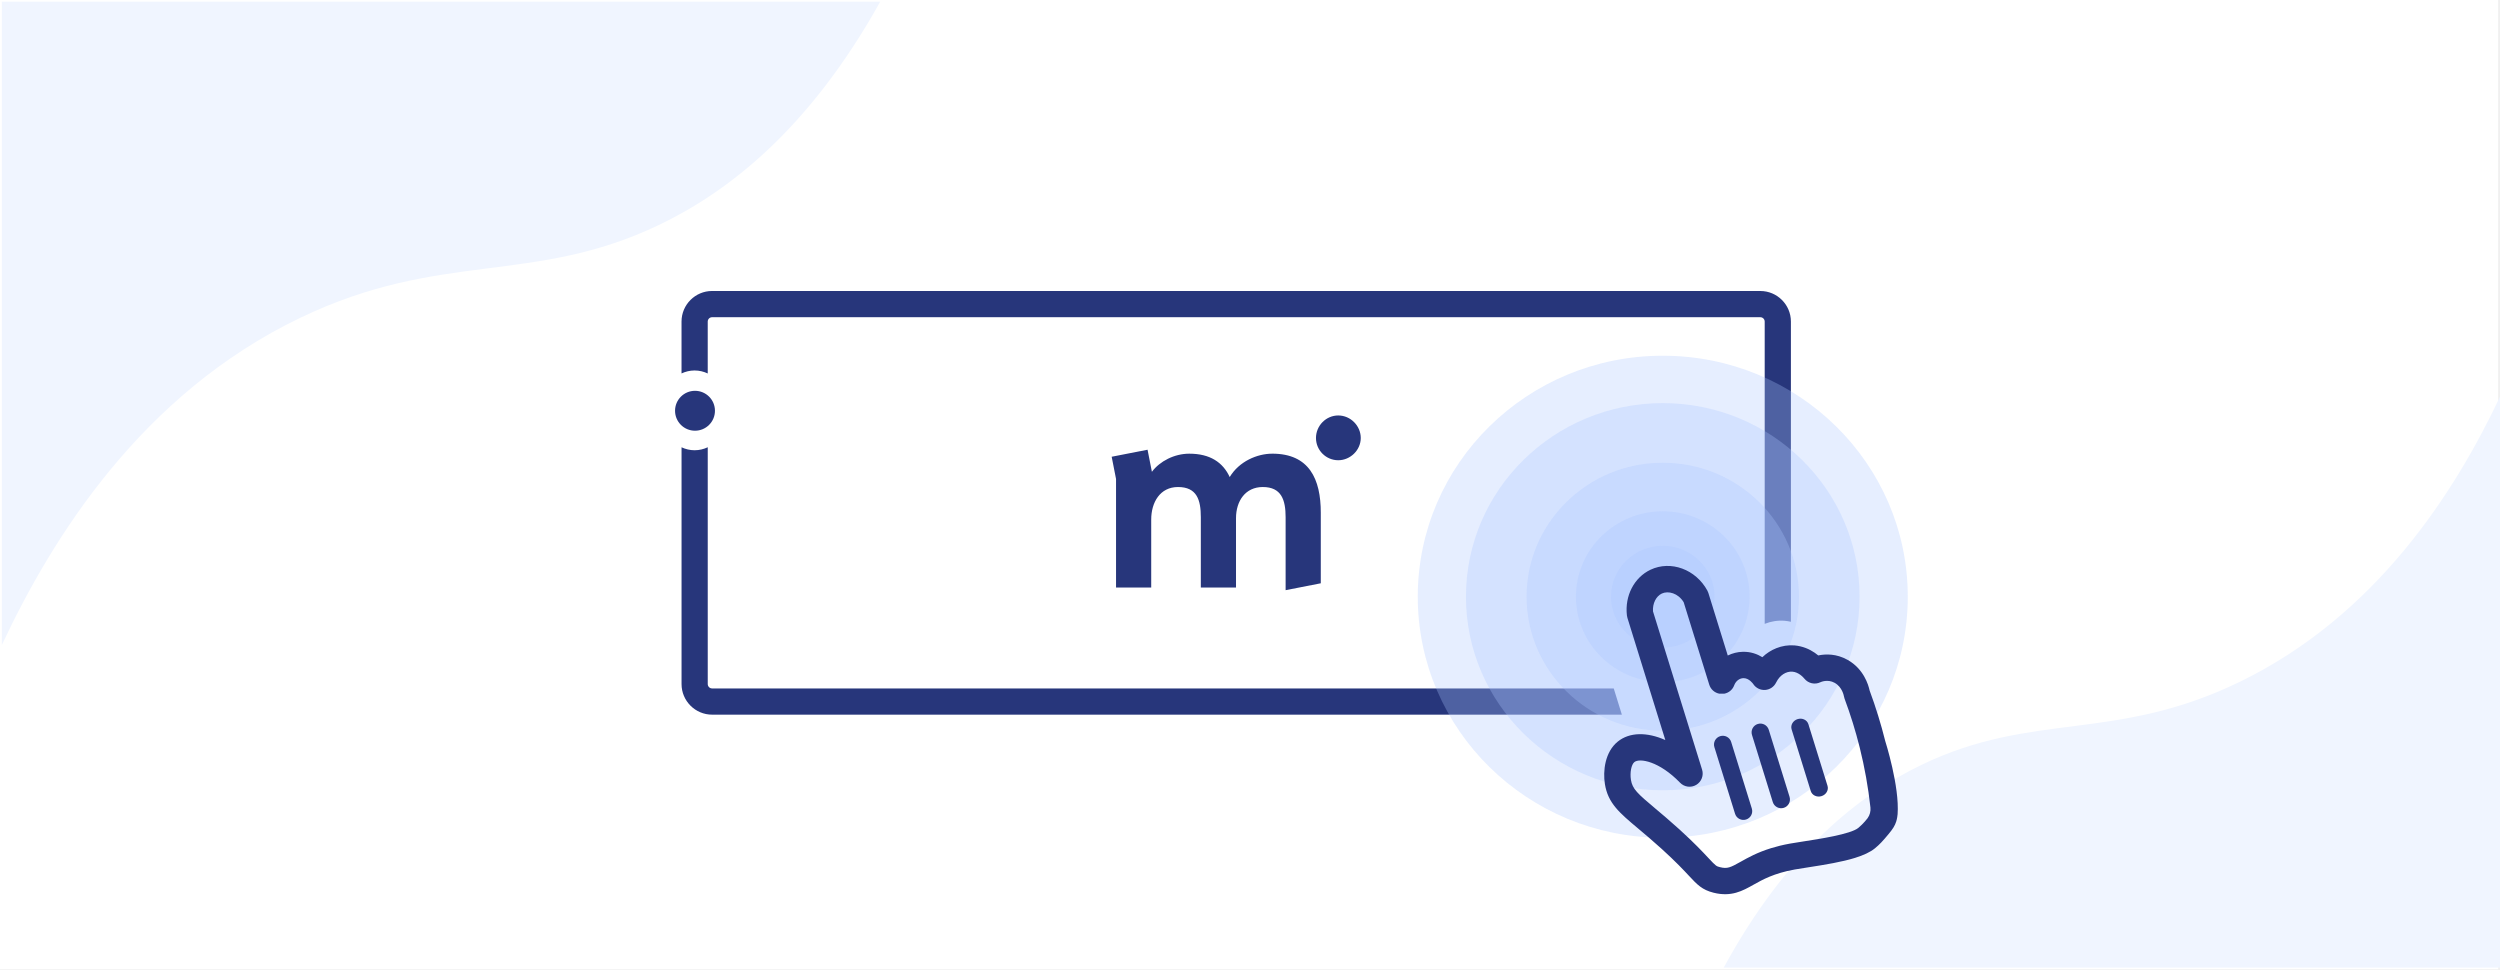
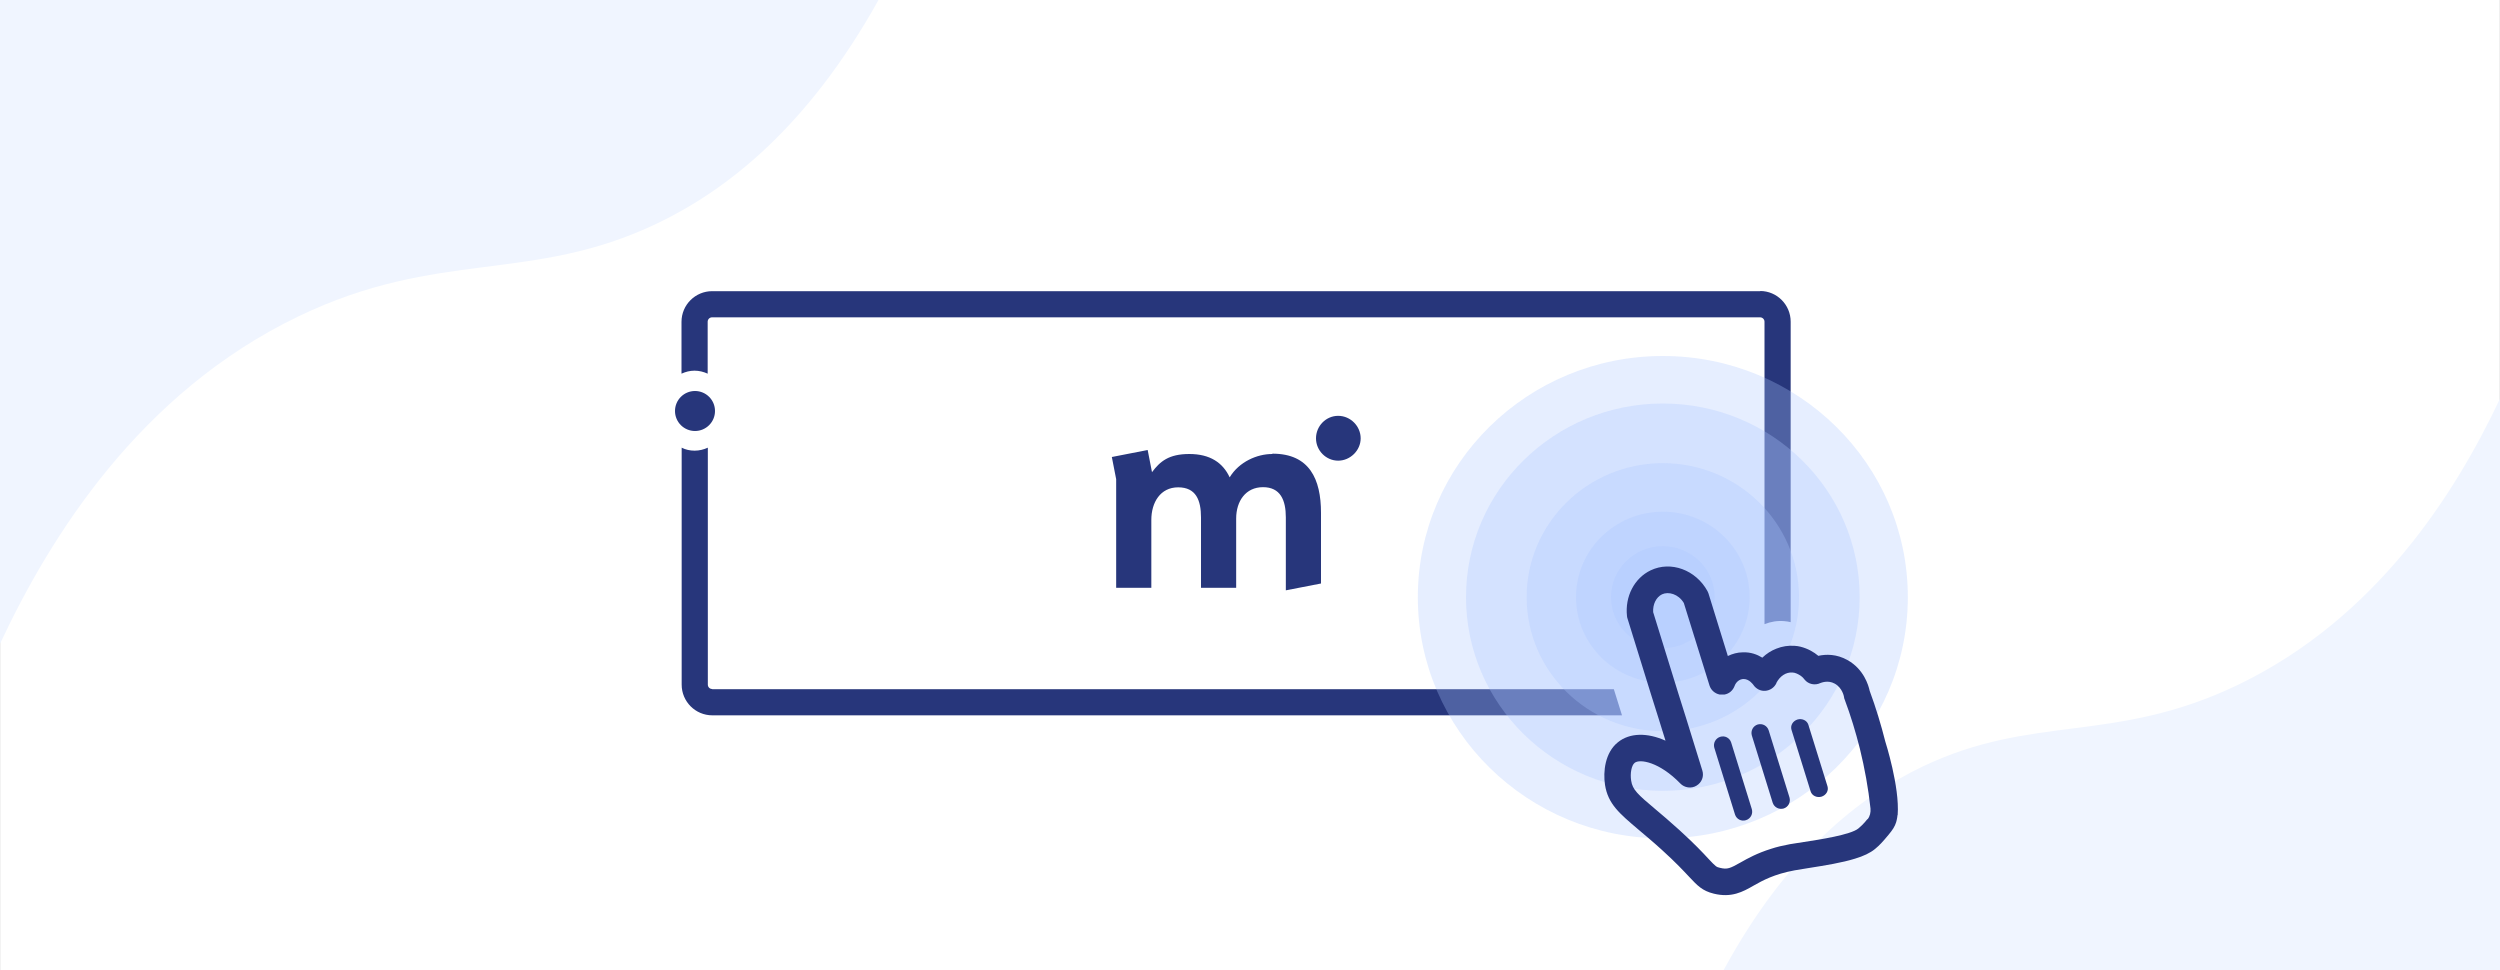
- <svg xmlns="http://www.w3.org/2000/svg" id="Ebene_1" data-name="Ebene 1" viewBox="0 0 1501.11 582">
+ <svg xmlns="http://www.w3.org/2000/svg" id="Ebene_1" data-name="Ebene 1" version="1.1" viewBox="0 0 1500 582">
  <defs>
    <style>
      .cls-1 {
        clip-path: url(#clippath);
      }

      .cls-2 {
        fill: none;
      }

      .cls-2, .cls-3, .cls-4, .cls-5, .cls-6 {
        stroke-width: 0px;
      }

      .cls-3 {
        fill: #f0f5ff;
      }

      .cls-4 {
        fill: #abc6ff;
        isolation: isolate;
        opacity: .3;
      }

      .cls-5 {
        fill: #27367b;
      }

      .cls-6 {
        fill: #fff;
      }
    </style>
    <clipPath id="clippath">
-       <rect class="cls-2" x="667.49" y="249.46" width="149.6" height="104.9" />
+       <rect class="cls-2" x="667" y="249.5" width="149.5" height="104.9" />
    </clipPath>
  </defs>
-   <rect class="cls-6" width="1500" height="582" />
-   <path class="cls-3" d="M1501.11,581V238.2c-27.05,57.22-74.25,131.64-156.88,171.5-74.63,36-123.2,17.31-190.12,49.38-37.28,17.87-81.02,51.88-119.11,121.92h466.11Z" />
-   <path class="cls-3" d="M1.11,1v386.28c30.44-64.97,84.11-150.73,179.02-196.38,84.56-40.67,139.6-19.55,215.42-55.78,41.6-19.88,90.29-57.43,132.98-134.12H1.11Z" />
+   <rect class="cls-6" x=".5" width="1498.9" height="582" />
+   <path class="cls-3" d="M1500,582V239.2c-27,57.2-74.2,131.6-156.8,171.5-74.6,36-123.1,17.3-190,49.4-37.2,17.9-81,51.9-119,121.9h465.8Z" />
+   <path class="cls-3" d="M0,0v386.3c30.4-65,84.1-150.7,178.9-196.4,84.5-40.7,139.5-19.6,215.3-55.8,41.6-19.9,90.2-57.4,132.9-134.1H0Z" />
  <g>
    <g>
      <g class="cls-1">
        <g>
-           <path class="cls-5" d="M763.91,272.41c-8.99,0-19.85,4.57-25.54,14.03-4.09-8.83-11.82-14.03-24.27-14.03-8.89,0-17.64,4.45-22.45,10.88l-2.61-13.26-21.54,4.22,2.62,13.34v65.19h21.12v-40.81c0-10.4,5.36-19.54,16.08-19.54,11.34,0,13.71,7.72,13.71,18.13v42.23h21.12v-41.61c0-10.41,5.67-18.75,16.08-18.75,11.19,0,13.71,7.72,13.71,18.13v43.81l21.12-4.14v-42.36c.02-20.18-6.92-35.47-29.14-35.47h-.01Z" />
-           <path class="cls-5" d="M803.53,249.46c-7.28,0-13.36,6.09-13.36,13.53s6.09,13.36,13.36,13.36,13.53-6.09,13.53-13.36-6.09-13.53-13.53-13.53h0Z" />
+           <path class="cls-5" d="M763.3,272.4c-9,0-19.8,4.6-25.5,14-4.1-8.8-11.8-14-24.2-14s-17.6,4.5-22.4,10.9l-2.6-13.3-21.5,4.2,2.6,13.3v65.2h21.1v-40.8c0-10.4,5.4-19.5,16.1-19.5s13.7,7.7,13.7,18.1v42.2h21.1v-41.6c0-10.4,5.7-18.8,16.1-18.8s13.7,7.7,13.7,18.1v43.8l21.1-4.1v-42.4c0-20.2-6.9-35.5-29.1-35.5h0l-.2.2Z" />
+           <path class="cls-5" d="M802.9,249.5c-7.3,0-13.3,6.1-13.3,13.5s6.1,13.4,13.3,13.4,13.5-6.1,13.5-13.4-6.1-13.5-13.5-13.5h0Z" />
        </g>
      </g>
      <g>
-         <path class="cls-5" d="M427.58,413.37c-1.45,0-2.62-1.18-2.62-2.62v-142.2c-2.39,1.14-5.06,1.8-7.88,1.8s-5.47-.65-7.85-1.78v142.18c0,10.12,8.24,18.36,18.36,18.36h546.25l-4.88-15.74H427.58Z" />
-         <path class="cls-5" d="M1057,174.72H427.58c-10.12,0-18.36,8.24-18.36,18.36v31.15c2.38-1.13,5.04-1.78,7.85-1.78s5.49.66,7.88,1.8v-31.16c0-1.45,1.18-2.62,2.62-2.62h629.41c1.45,0,2.62,1.18,2.62,2.62v181.5c3.78-1.51,7.86-2.18,12.04-1.84,1.3.11,2.51.33,3.7.6v-180.26c0-10.12-8.24-18.36-18.36-18.36h.02Z" />
+         <path class="cls-5" d="M427.3,413.4c-1.5,0-2.6-1.2-2.6-2.6v-142.2c-2.4,1.1-5.1,1.8-7.9,1.8s-5.5-.6-7.8-1.8v142.2c0,10.1,8.2,18.4,18.4,18.4h545.8l-4.9-15.7H427.3Z" />
+         <path class="cls-5" d="M1056.2,174.7H427.3c-10.1,0-18.4,8.2-18.4,18.4v31.1c2.4-1.1,5-1.8,7.8-1.8s5.5.7,7.9,1.8v-31.2c0-1.4,1.2-2.6,2.6-2.6h628.9c1.4,0,2.6,1.2,2.6,2.6v181.5c3.8-1.5,7.8-2.2,12-1.8,1.3.1,2.5.3,3.7.6v-180.3c0-10.1-8.2-18.4-18.3-18.4h.1Z" />
      </g>
-       <circle class="cls-5" cx="417.31" cy="246.64" r="11.98" />
+       <circle class="cls-5" cx="417" cy="246.6" r="12" />
    </g>
    <g>
-       <ellipse class="cls-4" cx="998.4" cy="358.29" rx="147.11" ry="144.7" />
-       <ellipse class="cls-4" cx="998.4" cy="358.29" rx="118.18" ry="116.24" />
-       <ellipse class="cls-4" cx="998.4" cy="358.29" rx="81.77" ry="80.43" />
-       <ellipse class="cls-4" cx="998.4" cy="358.29" rx="52.15" ry="51.3" />
-       <ellipse class="cls-4" cx="998.4" cy="358.29" rx="31.08" ry="30.57" />
+       <ellipse class="cls-4" cx="997.7" cy="358.3" rx="147" ry="144.7" />
+       <ellipse class="cls-4" cx="997.7" cy="358.3" rx="118.1" ry="116.2" />
+       <ellipse class="cls-4" cx="997.7" cy="358.3" rx="81.7" ry="80.4" />
+       <ellipse class="cls-4" cx="997.7" cy="358.3" rx="52.1" ry="51.3" />
+       <ellipse class="cls-4" cx="997.7" cy="358.3" rx="31.1" ry="30.6" />
    </g>
  </g>
  <g>
-     <path class="cls-5" d="M1139.4,489.04c1.27-16.87-7.4-44.01-7.4-44.01-2.56-10.26-5.72-20.5-9.41-30.45-.72-3.38-3.55-12.95-13.24-18.38-6.69-3.75-13.13-3.57-17.58-2.65-2.61-2.17-6.26-4.42-10.86-5.47-1.08-.25-2.19-.45-3.37-.55-3.8-.31-7.52.3-10.97,1.68-3.06,1.22-5.91,3.04-8.37,5.4-3.05-1.88-6.97-3.35-11.74-3.24-3.2.07-6.27.86-9.03,2.23l-11.64-37.53c-.15-.5-.36-.98-.61-1.44-6.97-12.8-21.97-18.3-34.14-12.54-9.85,4.67-15.54,15.7-14.17,27.47.06.48.16.96.3,1.43l14.12,45.52,4.45,14.34,4.19,13.51c-10.94-4.87-21.47-4.83-28.58.95-7.69,6.25-8.95,17.62-7.7,25.46,1.84,11.5,8.68,17.24,20.01,26.75,4.04,3.39,8.62,7.23,14.1,12.2,8.46,7.67,13.25,12.81,16.43,16.22,4.87,5.22,7.82,8.38,14.77,10.1,10.65,2.64,17.37-1.13,23.87-4.78,5.48-3.08,12.3-6.91,24.76-9.17,2.18-.39,4.9-.81,7.91-1.27,10.76-1.65,20.62-3.31,28.34-5.71,5-1.55,9.1-3.41,11.98-5.77,2.79-2.29,4.63-4.28,8.14-8.5,2.48-2.98,3.79-4.97,4.61-7.56,0,0,.64-1.99.81-4.24h.02ZM1121.29,491.4s-2.45,3.23-5.49,5.72c-4.57,3.76-23.56,6.67-32.69,8.07-3.17.49-6.03.93-8.32,1.34-4.3.78-8.06,1.72-11.38,2.75-8.32,2.58-13.89,5.71-18.3,8.19-6.15,3.45-7.94,4.31-12.32,3.22-2.22-.55-2.4-.59-7.02-5.54-3.35-3.59-8.42-9.02-17.36-17.13-5.71-5.18-10.62-9.3-14.56-12.61-10.6-8.89-13.69-11.69-14.56-17.13-.7-4.4.22-9.19,2.06-10.69,3.12-2.54,14.93-.55,27.43,12.38,2.55,2.64,6.56,3.18,9.71,1.31,3.15-1.86,4.61-5.65,3.52-9.15l-9.7-31.27-4.45-14.34-15.33-49.43c-.32-4.7,1.8-9.04,5.29-10.7,3.82-1.79,9.78-.29,13.13,5.2l15.36,49.52c.87,2.8,3.19,4.84,6,5.4h3.05c2.68-.51,4.95-2.37,5.92-5,.95-2.57,3.12-4.26,5.54-4.32,3.42-.08,5.85,3.46,5.85,3.46,1.55,2.41,4.28,3.8,7.14,3.63,2.87-.18,5.41-1.89,6.65-4.47.03-.07.08-.14.12-.21,2.08-4.14,5.84-6.6,9.67-6.3,1.85.15,3.44.96,4.67,1.84,1.27.91,2.15,1.91,2.53,2.37,2.31,2.85,6.29,3.74,9.58,2.14.17-.09,4.32-2.03,8.6.36,4.58,2.56,5.49,7.8,5.53,8.02.08.5.21,1,.39,1.47,3.58,9.58,6.64,19.46,9.11,29.36,2.94,11.78,5.1,23.86,6.43,35.97.25,2.28-.35,4.58-1.7,6.44-.03.04-.06.09-.1.13h0Z" />
-     <path class="cls-5" d="M1039.46,445.47c-.86-2.76-3.81-4.31-6.59-3.44-2.78.86-4.34,3.8-3.48,6.57l12.42,40.04c.86,2.76,3.81,4.31,6.59,3.44,2.78-.86,4.34-3.8,3.48-6.57l-12.42-40.04Z" />
-     <path class="cls-5" d="M1062.04,438.18c-.86-2.78-3.82-4.34-6.6-3.47-2.78.86-4.34,3.82-3.47,6.6l12.49,40.28c.86,2.78,3.82,4.34,6.6,3.47,2.78-.86,4.34-3.82,3.47-6.6l-12.49-40.28Z" />
-     <path class="cls-5" d="M1085.84,434.84c-.79-2.55-3.69-3.93-6.47-3.06-2.78.86-4.39,3.63-3.6,6.19l11.48,37c.79,2.55,3.69,3.93,6.47,3.06,2.78-.86,4.39-3.63,3.6-6.19l-11.48-37Z" />
+     <path class="cls-5" d="M1138.6,489c1.3-16.9-7.4-44-7.4-44-2.6-10.3-5.7-20.5-9.4-30.5-.7-3.4-3.6-13-13.2-18.4-6.7-3.8-13.1-3.6-17.6-2.6-2.6-2.2-6.3-4.4-10.8-5.5-1.1-.2-2.2-.5-3.4-.5-3.8-.3-7.5.3-11,1.7-3.1,1.2-5.9,3-8.4,5.4-3.1-1.9-7-3.4-11.7-3.2-3.2,0-6.3.9-9,2.2l-11.6-37.5c-.2-.5-.4-1-.6-1.4-7-12.8-22-18.3-34.1-12.5-9.8,4.7-15.5,15.7-14.2,27.5,0,.5.2,1,.3,1.4l14.1,45.5,4.5,14.3,4.2,13.5c-10.9-4.9-21.5-4.8-28.6,1-7.7,6.2-8.9,17.6-7.7,25.5,1.8,11.5,8.7,17.2,20,26.8,4,3.4,8.6,7.2,14.1,12.2,8.5,7.7,13.2,12.8,16.4,16.2,4.9,5.2,7.8,8.4,14.8,10.1,10.6,2.6,17.4-1.1,23.8-4.8,5.5-3.1,12.3-6.9,24.7-9.2,2.2-.4,4.9-.8,7.9-1.3,10.8-1.7,20.6-3.3,28.3-5.7,5-1.5,9.1-3.4,12-5.8,2.8-2.3,4.6-4.3,8.1-8.5,2.5-3,3.8-5,4.6-7.6,0,0,.6-2,.8-4.2h0ZM1120.5,491.4s-2.4,3.2-5.5,5.7c-4.6,3.8-23.5,6.7-32.7,8.1-3.2.5-6,.9-8.3,1.3-4.3.8-8.1,1.7-11.4,2.8-8.3,2.6-13.9,5.7-18.3,8.2-6.2,3.5-7.9,4.3-12.3,3.2-2.2-.5-2.4-.6-7-5.5-3.3-3.6-8.4-9-17.3-17.1-5.7-5.2-10.6-9.3-14.5-12.6-10.6-8.9-13.7-11.7-14.5-17.1-.7-4.4.2-9.2,2.1-10.7,3.1-2.5,14.9-.5,27.4,12.4,2.5,2.6,6.6,3.2,9.7,1.3,3.2-1.9,4.6-5.6,3.5-9.1l-9.7-31.3-4.5-14.3-15.3-49.4c-.3-4.7,1.8-9,5.3-10.7,3.8-1.8,9.8-.3,13.1,5.2l15.4,49.5c.9,2.8,3.2,4.8,6,5.4h3.1c2.7-.5,4.9-2.4,5.9-5,.9-2.6,3.1-4.3,5.5-4.3,3.4,0,5.8,3.5,5.8,3.5,1.6,2.4,4.3,3.8,7.1,3.6,2.9-.2,5.4-1.9,6.7-4.5,0,0,0-.1,0-.2,2.1-4.1,5.8-6.6,9.7-6.3,1.8.1,3.4,1,4.7,1.8,1.3.9,2.2,1.9,2.5,2.4,2.3,2.9,6.3,3.7,9.6,2.1.2,0,4.3-2,8.6.4,4.6,2.6,5.5,7.8,5.5,8,0,.5.2,1,.4,1.5,3.6,9.6,6.6,19.5,9.1,29.4,2.9,11.8,5.1,23.9,6.4,36,.2,2.3-.3,4.6-1.7,6.4h0c0,.1-.2,0-.2,0Z" />
+     <path class="cls-5" d="M1038.7,445.5c-.9-2.8-3.8-4.3-6.6-3.4-2.8.9-4.3,3.8-3.5,6.6l12.4,40c.9,2.8,3.8,4.3,6.6,3.4,2.8-.9,4.3-3.8,3.5-6.6l-12.4-40Z" />
+     <path class="cls-5" d="M1061.2,438.2c-.9-2.8-3.8-4.3-6.6-3.5-2.8.9-4.3,3.8-3.5,6.6l12.5,40.3c.9,2.8,3.8,4.3,6.6,3.5,2.8-.9,4.3-3.8,3.5-6.6l-12.5-40.3Z" />
+     <path class="cls-5" d="M1085,434.8c-.8-2.5-3.7-3.9-6.5-3.1-2.8.9-4.4,3.6-3.6,6.2l11.5,37c.8,2.5,3.7,3.9,6.5,3.1,2.8-.9,4.4-3.6,3.6-6.2l-11.5-37Z" />
  </g>
</svg>
